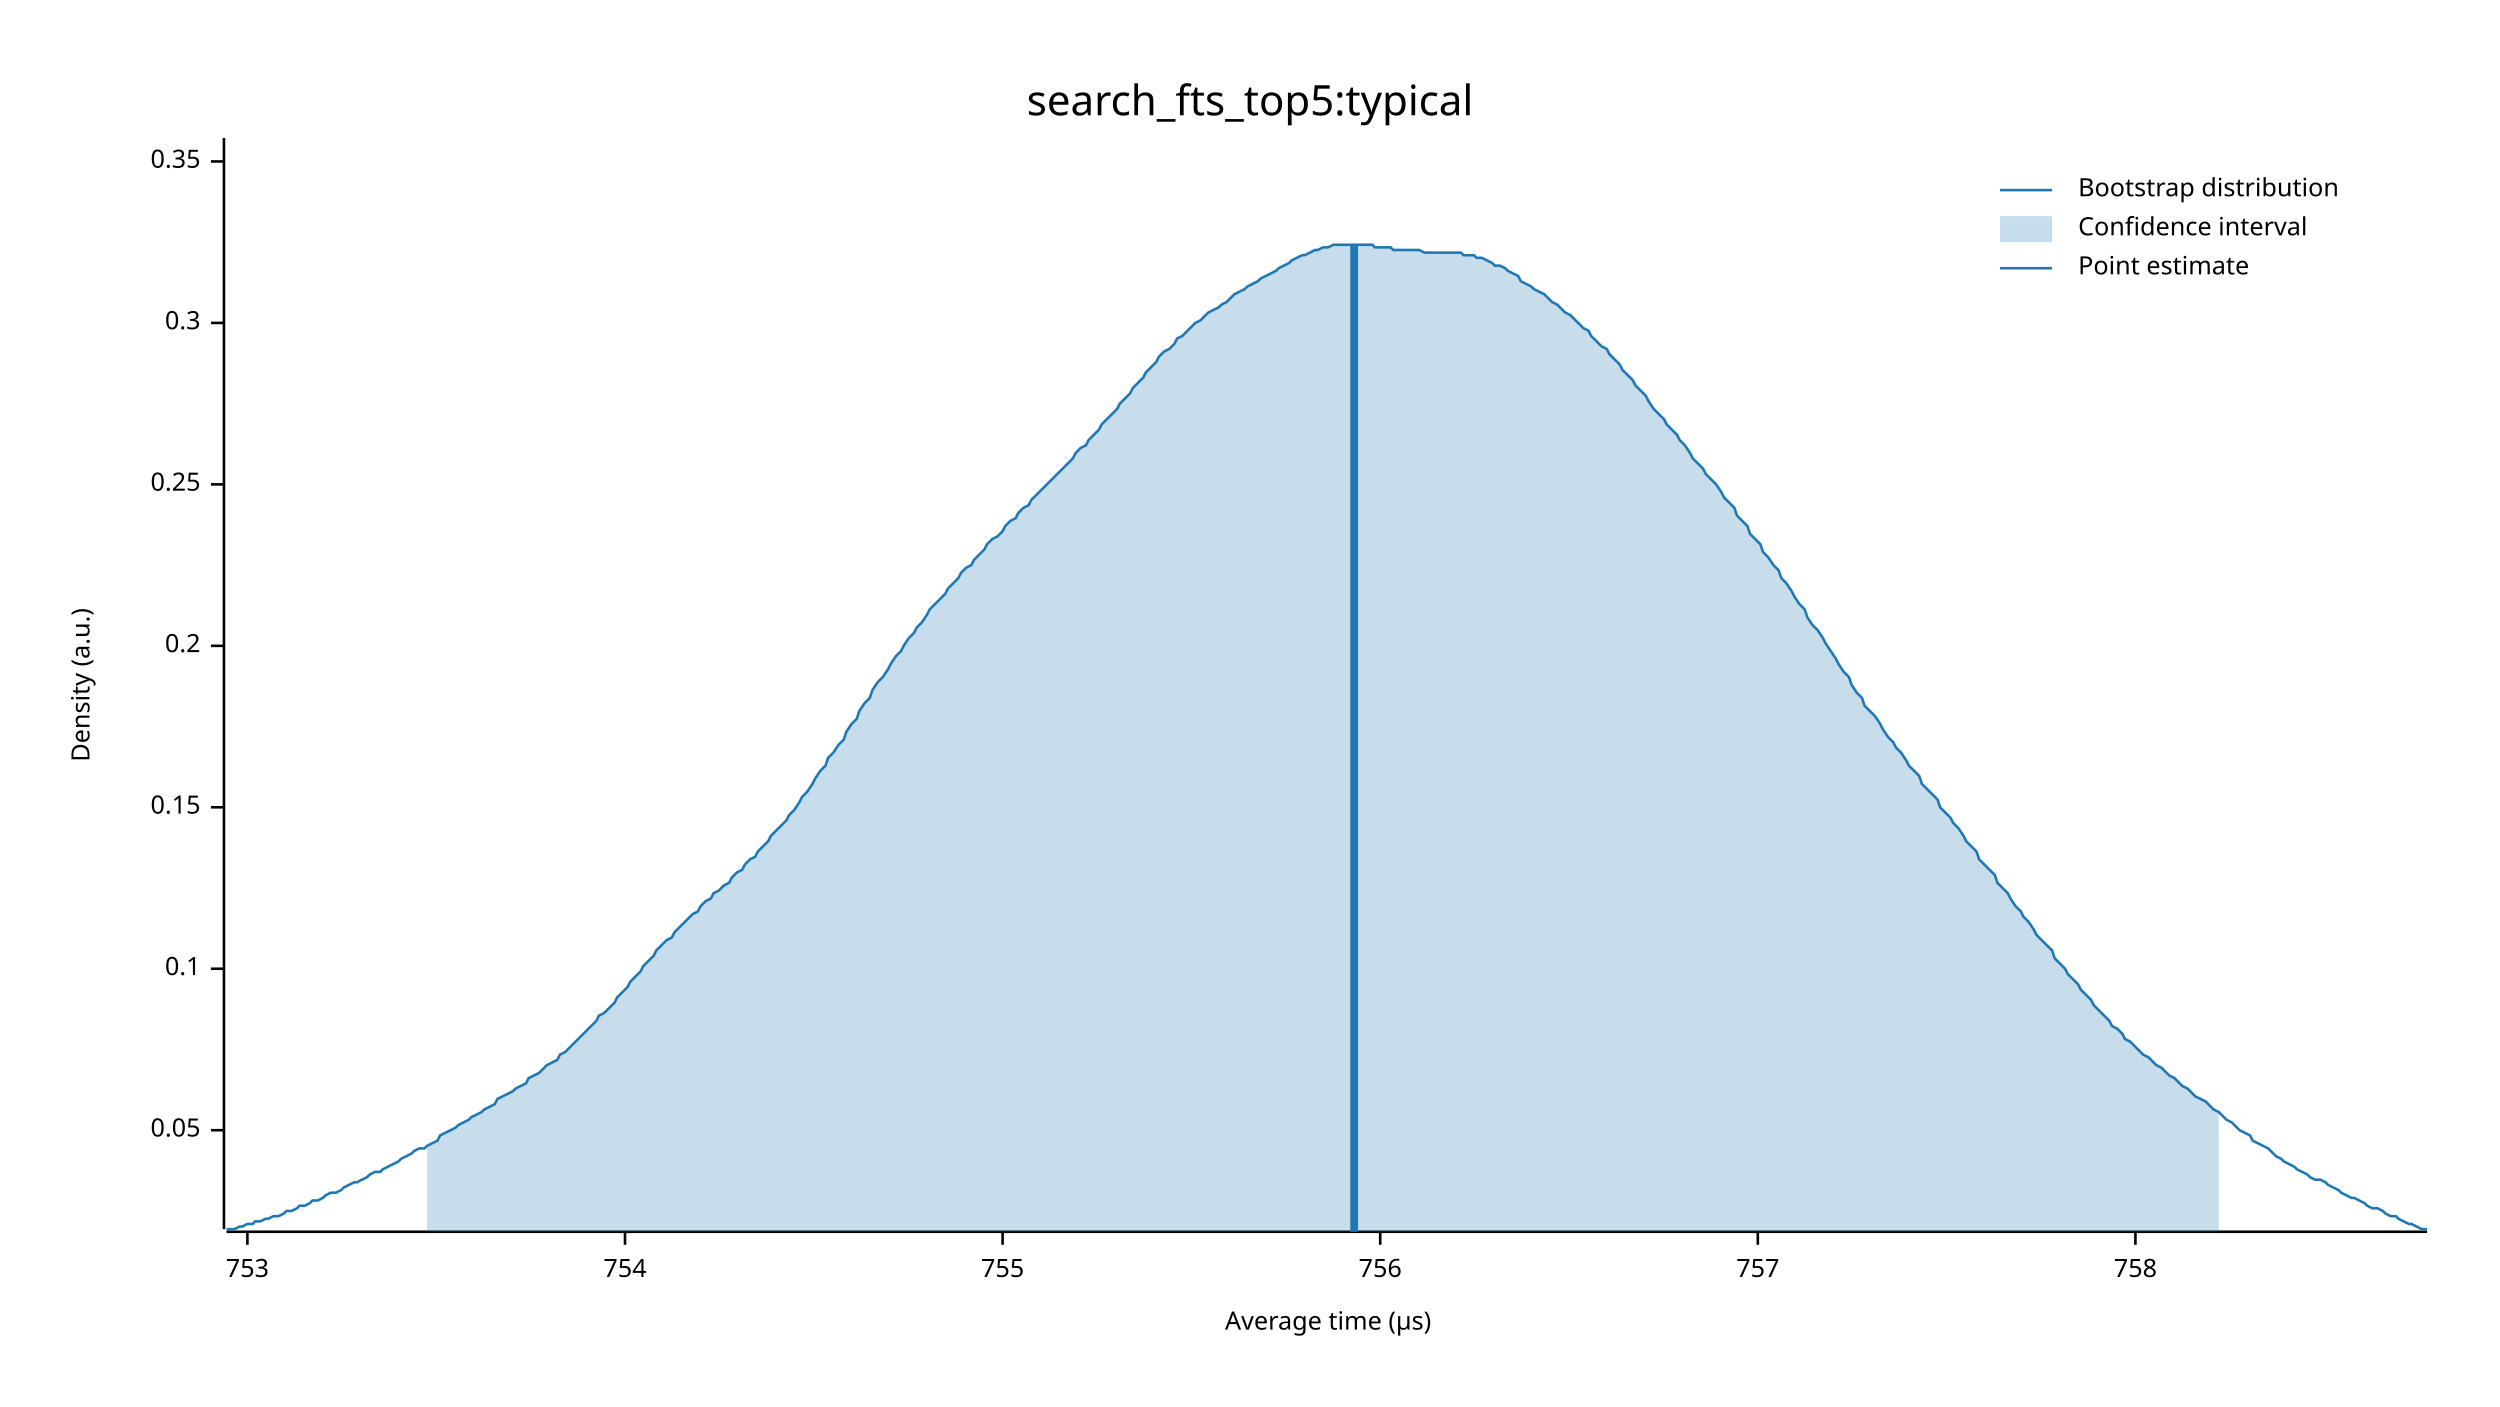
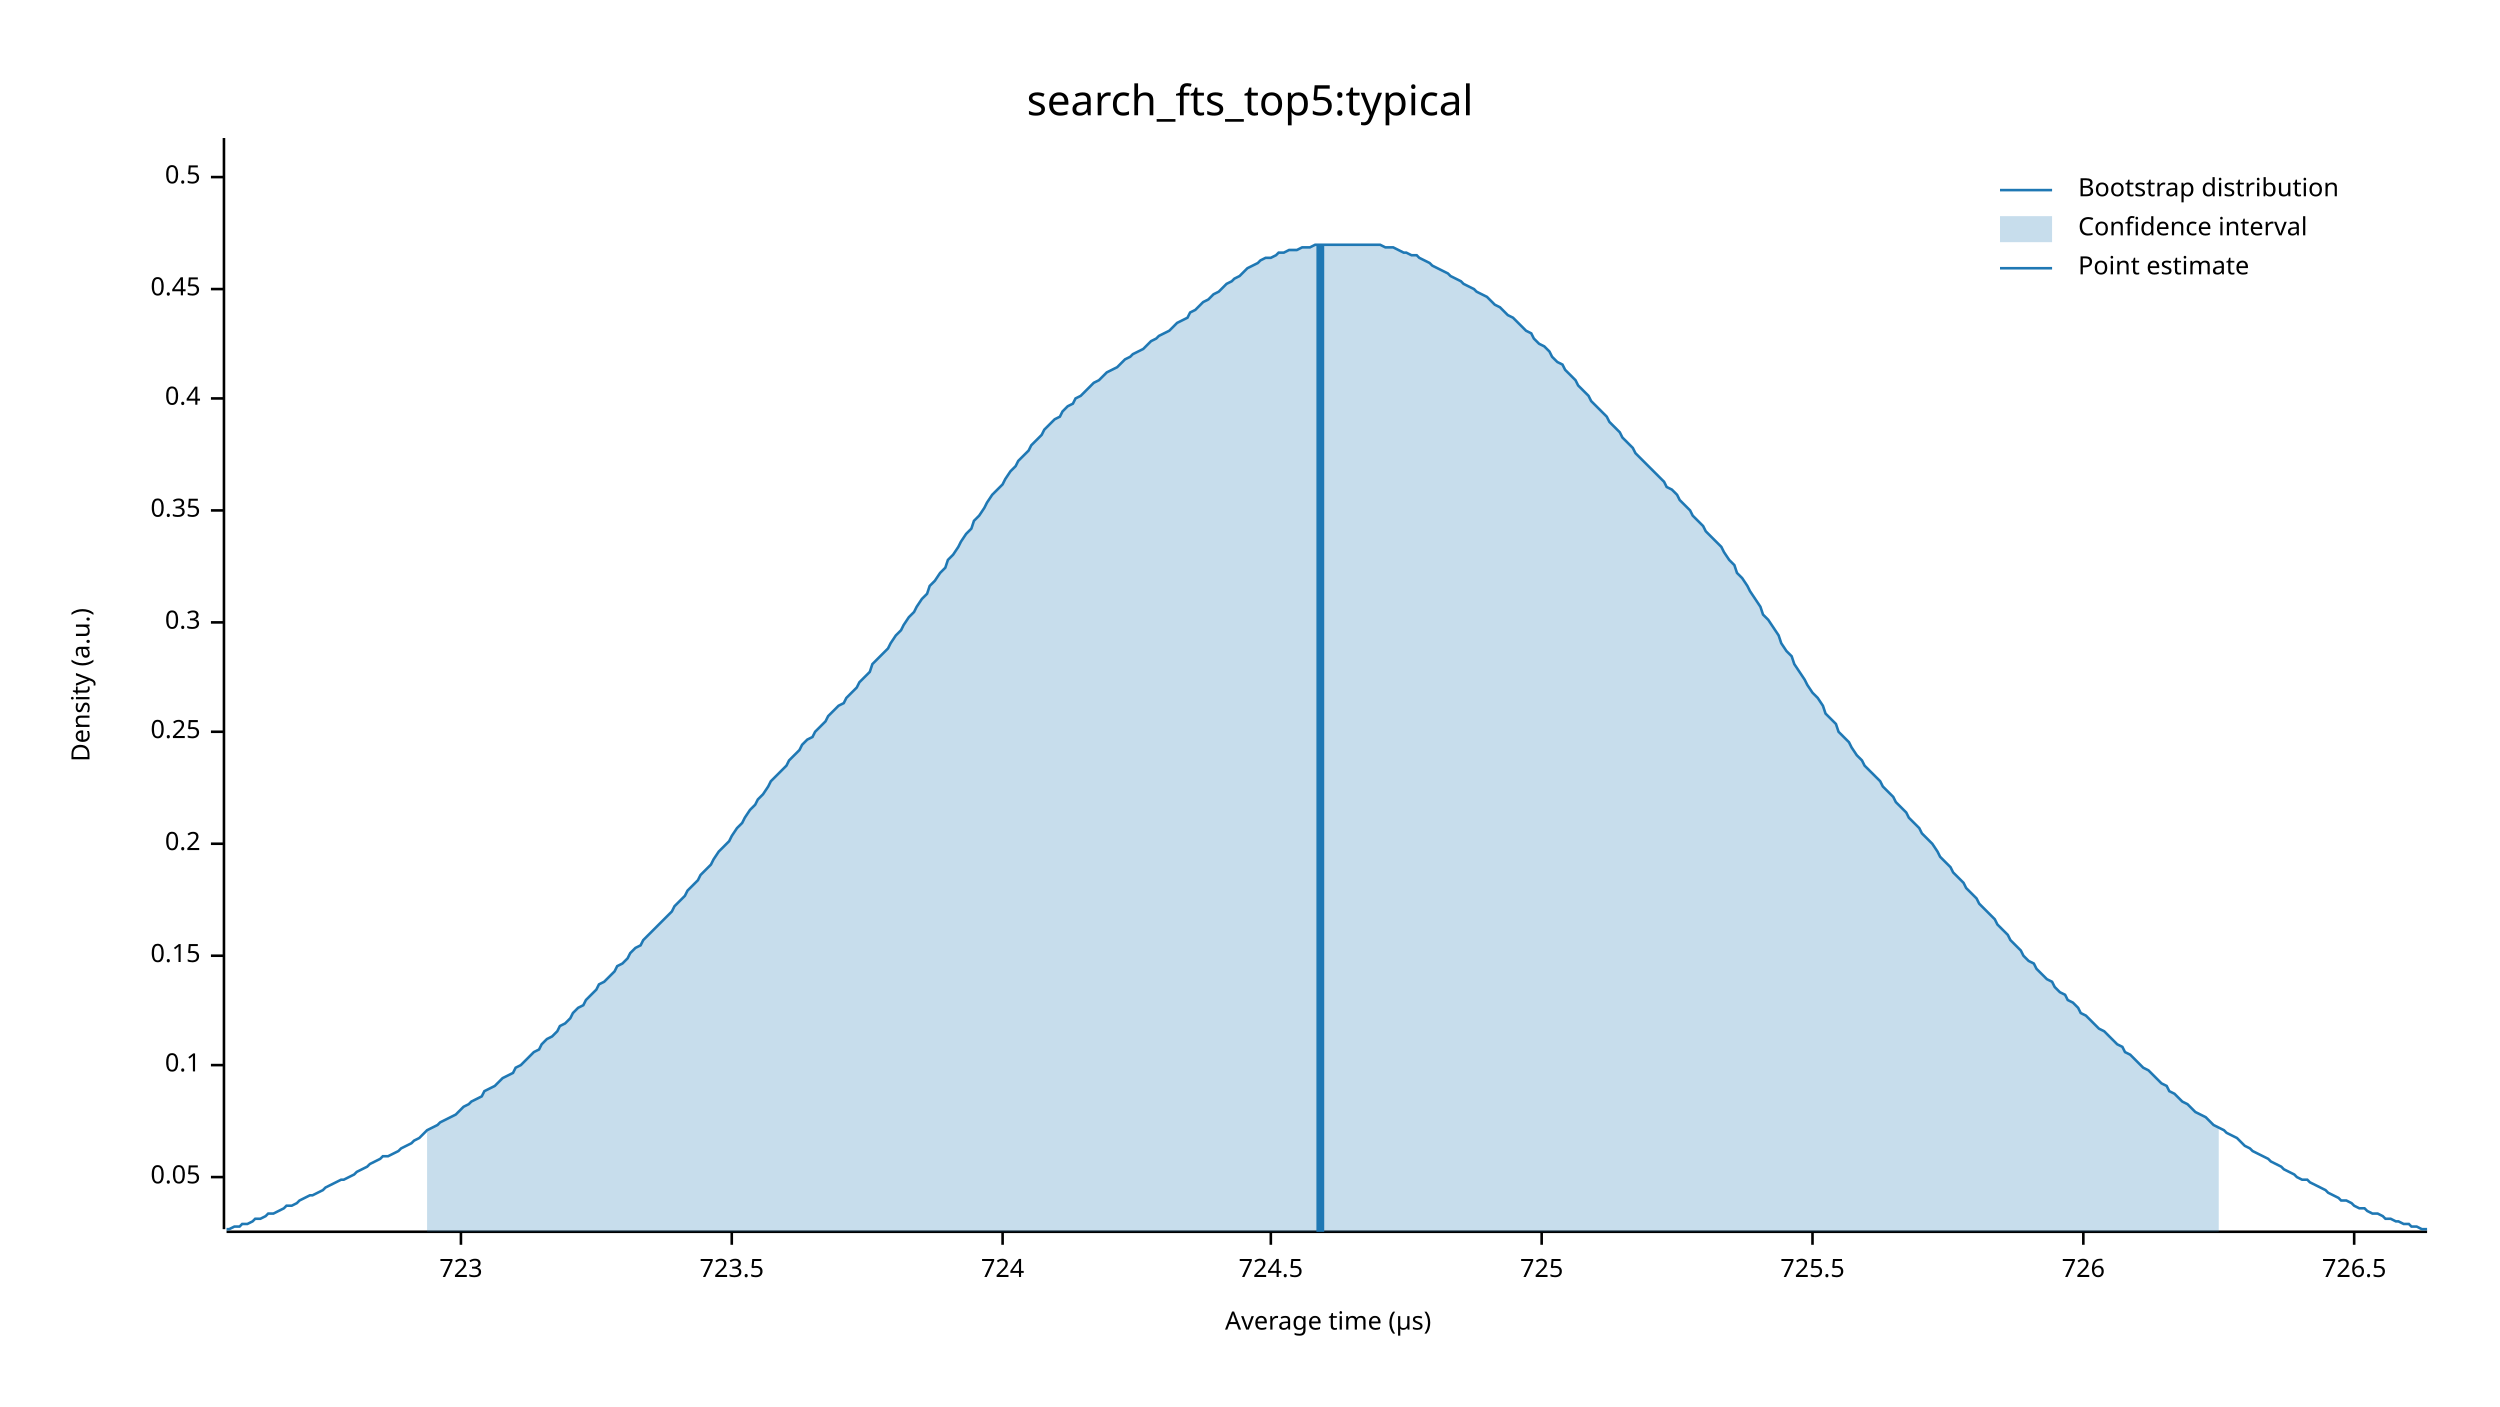
<svg xmlns="http://www.w3.org/2000/svg" width="960" height="540" viewBox="0 0 960 540">
  <text x="480" y="32" dy="0.76em" text-anchor="middle" font-family="sans-serif" font-size="16.129" opacity="1" fill="#000000">
search_fts_top5:typical
</text>
  <text x="27" y="263" dy="0.76em" text-anchor="middle" font-family="sans-serif" font-size="9.677" opacity="1" fill="#000000" transform="rotate(270, 27, 263)">
Density (a.u.)
</text>
  <text x="510" y="513" dy="-0.5ex" text-anchor="middle" font-family="sans-serif" font-size="9.677" opacity="1" fill="#000000">
Average time (µs)
</text>
  <polyline fill="none" opacity="1" stroke="#000000" stroke-width="1" points="86,53 86,472 " />
-   <text x="77" y="434" dy="0.5ex" text-anchor="end" font-family="sans-serif" font-size="9.677" opacity="1" fill="#000000">
+   <text x="77" y="452" dy="0.5ex" text-anchor="end" font-family="sans-serif" font-size="9.677" opacity="1" fill="#000000">
0.05
</text>
-   <polyline fill="none" opacity="1" stroke="#000000" stroke-width="1" points="81,434 86,434 " />
-   <text x="77" y="372" dy="0.5ex" text-anchor="end" font-family="sans-serif" font-size="9.677" opacity="1" fill="#000000">
+   <polyline fill="none" opacity="1" stroke="#000000" stroke-width="1" points="81,452 86,452 " />
+   <text x="77" y="409" dy="0.5ex" text-anchor="end" font-family="sans-serif" font-size="9.677" opacity="1" fill="#000000">
0.1
</text>
-   <polyline fill="none" opacity="1" stroke="#000000" stroke-width="1" points="81,372 86,372 " />
-   <text x="77" y="310" dy="0.5ex" text-anchor="end" font-family="sans-serif" font-size="9.677" opacity="1" fill="#000000">
+   <polyline fill="none" opacity="1" stroke="#000000" stroke-width="1" points="81,409 86,409 " />
+   <text x="77" y="367" dy="0.5ex" text-anchor="end" font-family="sans-serif" font-size="9.677" opacity="1" fill="#000000">
0.15
</text>
-   <polyline fill="none" opacity="1" stroke="#000000" stroke-width="1" points="81,310 86,310 " />
-   <text x="77" y="248" dy="0.5ex" text-anchor="end" font-family="sans-serif" font-size="9.677" opacity="1" fill="#000000">
+   <polyline fill="none" opacity="1" stroke="#000000" stroke-width="1" points="81,367 86,367 " />
+   <text x="77" y="324" dy="0.5ex" text-anchor="end" font-family="sans-serif" font-size="9.677" opacity="1" fill="#000000">
0.2
</text>
-   <polyline fill="none" opacity="1" stroke="#000000" stroke-width="1" points="81,248 86,248 " />
-   <text x="77" y="186" dy="0.5ex" text-anchor="end" font-family="sans-serif" font-size="9.677" opacity="1" fill="#000000">
+   <polyline fill="none" opacity="1" stroke="#000000" stroke-width="1" points="81,324 86,324 " />
+   <text x="77" y="281" dy="0.5ex" text-anchor="end" font-family="sans-serif" font-size="9.677" opacity="1" fill="#000000">
0.25
</text>
-   <polyline fill="none" opacity="1" stroke="#000000" stroke-width="1" points="81,186 86,186 " />
-   <text x="77" y="124" dy="0.5ex" text-anchor="end" font-family="sans-serif" font-size="9.677" opacity="1" fill="#000000">
+   <polyline fill="none" opacity="1" stroke="#000000" stroke-width="1" points="81,281 86,281 " />
+   <text x="77" y="239" dy="0.5ex" text-anchor="end" font-family="sans-serif" font-size="9.677" opacity="1" fill="#000000">
0.3
</text>
-   <polyline fill="none" opacity="1" stroke="#000000" stroke-width="1" points="81,124 86,124 " />
-   <text x="77" y="62" dy="0.5ex" text-anchor="end" font-family="sans-serif" font-size="9.677" opacity="1" fill="#000000">
+   <polyline fill="none" opacity="1" stroke="#000000" stroke-width="1" points="81,239 86,239 " />
+   <text x="77" y="196" dy="0.5ex" text-anchor="end" font-family="sans-serif" font-size="9.677" opacity="1" fill="#000000">
0.35
</text>
-   <polyline fill="none" opacity="1" stroke="#000000" stroke-width="1" points="81,62 86,62 " />
+   <polyline fill="none" opacity="1" stroke="#000000" stroke-width="1" points="81,196 86,196 " />
+   <text x="77" y="153" dy="0.5ex" text-anchor="end" font-family="sans-serif" font-size="9.677" opacity="1" fill="#000000">
+ 0.4
+ </text>
+   <polyline fill="none" opacity="1" stroke="#000000" stroke-width="1" points="81,153 86,153 " />
+   <text x="77" y="111" dy="0.5ex" text-anchor="end" font-family="sans-serif" font-size="9.677" opacity="1" fill="#000000">
+ 0.45
+ </text>
+   <polyline fill="none" opacity="1" stroke="#000000" stroke-width="1" points="81,111 86,111 " />
+   <text x="77" y="68" dy="0.5ex" text-anchor="end" font-family="sans-serif" font-size="9.677" opacity="1" fill="#000000">
+ 0.5
+ </text>
+   <polyline fill="none" opacity="1" stroke="#000000" stroke-width="1" points="81,68 86,68 " />
  <polyline fill="none" opacity="1" stroke="#000000" stroke-width="1" points="87,473 932,473 " />
-   <text x="95" y="483" dy="0.76em" text-anchor="middle" font-family="sans-serif" font-size="9.677" opacity="1" fill="#000000">
- 753
+   <text x="177" y="483" dy="0.76em" text-anchor="middle" font-family="sans-serif" font-size="9.677" opacity="1" fill="#000000">
+ 723
</text>
-   <polyline fill="none" opacity="1" stroke="#000000" stroke-width="1" points="95,473 95,478 " />
-   <text x="240" y="483" dy="0.76em" text-anchor="middle" font-family="sans-serif" font-size="9.677" opacity="1" fill="#000000">
- 754
+   <polyline fill="none" opacity="1" stroke="#000000" stroke-width="1" points="177,473 177,478 " />
+   <text x="281" y="483" dy="0.76em" text-anchor="middle" font-family="sans-serif" font-size="9.677" opacity="1" fill="#000000">
+ 723.5
</text>
-   <polyline fill="none" opacity="1" stroke="#000000" stroke-width="1" points="240,473 240,478 " />
+   <polyline fill="none" opacity="1" stroke="#000000" stroke-width="1" points="281,473 281,478 " />
  <text x="385" y="483" dy="0.76em" text-anchor="middle" font-family="sans-serif" font-size="9.677" opacity="1" fill="#000000">
- 755
+ 724
</text>
  <polyline fill="none" opacity="1" stroke="#000000" stroke-width="1" points="385,473 385,478 " />
-   <text x="530" y="483" dy="0.76em" text-anchor="middle" font-family="sans-serif" font-size="9.677" opacity="1" fill="#000000">
- 756
+   <text x="488" y="483" dy="0.76em" text-anchor="middle" font-family="sans-serif" font-size="9.677" opacity="1" fill="#000000">
+ 724.5
</text>
-   <polyline fill="none" opacity="1" stroke="#000000" stroke-width="1" points="530,473 530,478 " />
-   <text x="675" y="483" dy="0.76em" text-anchor="middle" font-family="sans-serif" font-size="9.677" opacity="1" fill="#000000">
- 757
+   <polyline fill="none" opacity="1" stroke="#000000" stroke-width="1" points="488,473 488,478 " />
+   <text x="592" y="483" dy="0.76em" text-anchor="middle" font-family="sans-serif" font-size="9.677" opacity="1" fill="#000000">
+ 725
</text>
-   <polyline fill="none" opacity="1" stroke="#000000" stroke-width="1" points="675,473 675,478 " />
-   <text x="820" y="483" dy="0.76em" text-anchor="middle" font-family="sans-serif" font-size="9.677" opacity="1" fill="#000000">
- 758
+   <polyline fill="none" opacity="1" stroke="#000000" stroke-width="1" points="592,473 592,478 " />
+   <text x="696" y="483" dy="0.76em" text-anchor="middle" font-family="sans-serif" font-size="9.677" opacity="1" fill="#000000">
+ 725.5
</text>
-   <polyline fill="none" opacity="1" stroke="#000000" stroke-width="1" points="820,473 820,478 " />
-   <polyline fill="none" opacity="1" stroke="#1F78B4" stroke-width="1" points="87,472 88,472 90,472 92,471 93,471 95,470 97,470 98,469 100,469 102,468 103,468 105,467 107,467 109,466 110,465 112,465 114,464 115,463 117,463 119,462 120,461 122,461 124,460 125,459 127,458 129,458 131,457 132,456 134,455 136,454 137,454 139,453 141,452 142,451 144,450 146,450 147,449 149,448 151,447 153,446 154,445 156,444 158,443 159,442 161,441 163,441 164,440 166,439 168,438 169,436 171,435 173,434 175,433 176,432 178,431 180,430 181,429 183,428 185,427 186,426 188,425 190,424 191,422 193,421 195,420 197,419 198,418 200,417 202,416 203,414 205,413 207,412 208,411 210,409 212,408 214,407 215,405 217,404 219,402 220,401 222,399 224,397 225,396 227,394 229,392 230,390 232,389 234,387 236,385 237,383 239,381 241,379 242,377 244,375 246,373 247,371 249,369 251,367 252,365 254,363 256,361 258,360 259,358 261,356 263,354 264,353 266,351 268,350 269,348 271,346 273,345 274,343 276,342 278,340 280,339 281,337 283,335 285,334 286,332 288,330 290,329 291,327 293,325 295,323 296,321 298,319 300,317 302,315 303,313 305,311 307,308 308,306 310,304 312,301 313,299 315,296 317,294 318,291 320,289 322,286 324,284 325,281 327,278 329,276 330,273 332,270 334,268 335,265 337,262 339,260 341,257 342,255 344,252 346,250 347,248 349,245 351,243 352,241 354,239 356,236 357,234 359,232 361,230 363,228 364,226 366,224 368,222 369,220 371,218 373,217 374,215 376,213 378,211 379,209 381,207 383,206 385,204 386,202 388,200 390,199 391,197 393,195 395,194 396,192 398,190 400,188 401,187 403,185 405,183 407,181 408,180 410,178 412,176 413,174 415,172 417,171 418,169 420,167 422,165 423,163 425,161 427,159 429,157 430,155 432,153 434,151 435,149 437,147 439,145 440,143 442,141 444,139 445,137 447,135 449,134 451,132 452,130 454,129 456,127 457,126 459,124 461,123 462,122 464,120 466,119 468,118 469,117 471,116 473,114 474,113 476,112 478,111 479,110 481,109 483,108 484,107 486,106 488,105 490,104 491,103 493,102 495,101 496,100 498,99 500,98 501,98 503,97 505,96 506,96 508,95 510,95 512,94 513,94 515,94 517,94 518,94 520,94 522,94 523,94 525,94 527,94 528,95 530,95 532,95 534,95 535,96 537,96 539,96 540,96 542,96 544,96 545,96 547,97 549,97 550,97 552,97 554,97 556,97 557,97 559,97 561,97 562,98 564,98 566,98 567,99 569,99 571,100 573,101 574,102 576,102 578,103 579,104 581,105 583,106 584,108 586,109 588,110 589,111 591,112 593,113 595,115 596,116 598,117 600,119 601,120 603,121 605,123 606,124 608,126 610,127 611,129 613,131 615,133 617,134 618,136 620,138 622,140 623,142 625,144 627,146 628,148 630,150 632,152 633,154 635,157 637,159 639,161 640,163 642,165 644,167 645,169 647,171 649,174 650,176 652,178 654,180 655,182 657,184 659,186 661,189 662,191 664,193 666,195 667,198 669,200 671,202 672,205 674,207 676,209 677,212 679,214 681,217 683,219 684,222 686,224 688,227 689,229 691,232 693,234 694,237 696,240 698,242 700,245 701,247 703,250 705,253 706,255 708,258 710,260 711,263 713,266 715,268 716,271 718,273 720,275 722,278 723,280 725,283 727,285 728,287 730,289 732,292 733,294 735,296 737,298 738,301 740,303 742,305 744,307 745,310 747,312 749,314 750,316 752,318 754,321 755,323 757,325 759,327 760,330 762,332 764,334 766,336 767,339 769,341 771,343 772,345 774,348 776,350 777,352 779,354 781,357 782,359 784,361 786,363 788,365 789,368 791,370 793,372 794,374 796,376 798,378 799,380 801,382 803,384 804,386 806,388 808,390 810,392 811,394 813,395 815,397 816,399 818,400 820,402 821,403 823,405 825,406 827,408 828,409 830,410 832,412 833,413 835,414 837,416 838,417 840,418 842,420 843,421 845,422 847,423 849,425 850,426 852,427 854,429 855,430 857,431 859,433 860,434 862,435 864,436 865,438 867,439 869,440 871,441 872,442 874,444 876,445 877,446 879,447 881,448 882,449 884,450 886,451 887,452 889,453 891,453 893,454 894,455 896,456 898,457 899,458 901,459 903,460 904,460 906,461 908,462 909,463 911,464 913,464 915,465 916,466 918,467 920,467 921,468 923,469 925,470 926,470 928,471 930,472 932,472 " />
-   <polygon opacity="0.25" fill="#1F78B4" points="164,440 166,439 168,438 169,436 171,435 173,434 175,433 176,432 178,431 180,430 181,429 183,428 185,427 186,426 188,425 190,424 191,422 193,421 195,420 197,419 198,418 200,417 202,416 203,414 205,413 207,412 208,411 210,409 212,408 214,407 215,405 217,404 219,402 220,401 222,399 224,397 225,396 227,394 229,392 230,390 232,389 234,387 236,385 237,383 239,381 241,379 242,377 244,375 246,373 247,371 249,369 251,367 252,365 254,363 256,361 258,360 259,358 261,356 263,354 264,353 266,351 268,350 269,348 271,346 273,345 274,343 276,342 278,340 280,339 281,337 283,335 285,334 286,332 288,330 290,329 291,327 293,325 295,323 296,321 298,319 300,317 302,315 303,313 305,311 307,308 308,306 310,304 312,301 313,299 315,296 317,294 318,291 320,289 322,286 324,284 325,281 327,278 329,276 330,273 332,270 334,268 335,265 337,262 339,260 341,257 342,255 344,252 346,250 347,248 349,245 351,243 352,241 354,239 356,236 357,234 359,232 361,230 363,228 364,226 366,224 368,222 369,220 371,218 373,217 374,215 376,213 378,211 379,209 381,207 383,206 385,204 386,202 388,200 390,199 391,197 393,195 395,194 396,192 398,190 400,188 401,187 403,185 405,183 407,181 408,180 410,178 412,176 413,174 415,172 417,171 418,169 420,167 422,165 423,163 425,161 427,159 429,157 430,155 432,153 434,151 435,149 437,147 439,145 440,143 442,141 444,139 445,137 447,135 449,134 451,132 452,130 454,129 456,127 457,126 459,124 461,123 462,122 464,120 466,119 468,118 469,117 471,116 473,114 474,113 476,112 478,111 479,110 481,109 483,108 484,107 486,106 488,105 490,104 491,103 493,102 495,101 496,100 498,99 500,98 501,98 503,97 505,96 506,96 508,95 510,95 512,94 513,94 515,94 517,94 518,94 520,94 522,94 523,94 525,94 527,94 528,95 530,95 532,95 534,95 535,96 537,96 539,96 540,96 542,96 544,96 545,96 547,97 549,97 550,97 552,97 554,97 556,97 557,97 559,97 561,97 562,98 564,98 566,98 567,99 569,99 571,100 573,101 574,102 576,102 578,103 579,104 581,105 583,106 584,108 586,109 588,110 589,111 591,112 593,113 595,115 596,116 598,117 600,119 601,120 603,121 605,123 606,124 608,126 610,127 611,129 613,131 615,133 617,134 618,136 620,138 622,140 623,142 625,144 627,146 628,148 630,150 632,152 633,154 635,157 637,159 639,161 640,163 642,165 644,167 645,169 647,171 649,174 650,176 652,178 654,180 655,182 657,184 659,186 661,189 662,191 664,193 666,195 667,198 669,200 671,202 672,205 674,207 676,209 677,212 679,214 681,217 683,219 684,222 686,224 688,227 689,229 691,232 693,234 694,237 696,240 698,242 700,245 701,247 703,250 705,253 706,255 708,258 710,260 711,263 713,266 715,268 716,271 718,273 720,275 722,278 723,280 725,283 727,285 728,287 730,289 732,292 733,294 735,296 737,298 738,301 740,303 742,305 744,307 745,310 747,312 749,314 750,316 752,318 754,321 755,323 757,325 759,327 760,330 762,332 764,334 766,336 767,339 769,341 771,343 772,345 774,348 776,350 777,352 779,354 781,357 782,359 784,361 786,363 788,365 789,368 791,370 793,372 794,374 796,376 798,378 799,380 801,382 803,384 804,386 806,388 808,390 810,392 811,394 813,395 815,397 816,399 818,400 820,402 821,403 823,405 825,406 827,408 828,409 830,410 832,412 833,413 835,414 837,416 838,417 840,418 842,420 843,421 845,422 847,423 849,425 850,426 852,427 852,473 164,473 " />
-   <polyline fill="none" opacity="1" stroke="#1F78B4" stroke-width="3" points="520,473 520,94 " />
+   <polyline fill="none" opacity="1" stroke="#000000" stroke-width="1" points="696,473 696,478 " />
+   <text x="800" y="483" dy="0.76em" text-anchor="middle" font-family="sans-serif" font-size="9.677" opacity="1" fill="#000000">
+ 726
+ </text>
+   <polyline fill="none" opacity="1" stroke="#000000" stroke-width="1" points="800,473 800,478 " />
+   <text x="904" y="483" dy="0.76em" text-anchor="middle" font-family="sans-serif" font-size="9.677" opacity="1" fill="#000000">
+ 726.5
+ </text>
+   <polyline fill="none" opacity="1" stroke="#000000" stroke-width="1" points="904,473 904,478 " />
+   <polyline fill="none" opacity="1" stroke="#1F78B4" stroke-width="1" points="87,472 88,472 90,471 92,471 93,470 95,470 97,469 98,468 100,468 102,467 103,466 105,466 107,465 109,464 110,463 112,463 114,462 115,461 117,460 119,459 120,459 122,458 124,457 125,456 127,455 129,454 131,453 132,453 134,452 136,451 137,450 139,449 141,448 142,447 144,446 146,445 147,444 149,444 151,443 153,442 154,441 156,440 158,439 159,438 161,437 163,435 164,434 166,433 168,432 169,431 171,430 173,429 175,428 176,427 178,425 180,424 181,423 183,422 185,421 186,419 188,418 190,417 191,416 193,414 195,413 197,412 198,410 200,409 202,407 203,406 205,404 207,403 208,401 210,399 212,398 214,396 215,394 217,393 219,391 220,389 222,387 224,386 225,384 227,382 229,380 230,378 232,377 234,375 236,373 237,371 239,370 241,368 242,366 244,364 246,363 247,361 249,359 251,357 252,356 254,354 256,352 258,350 259,348 261,346 263,344 264,342 266,340 268,338 269,336 271,334 273,332 274,330 276,327 278,325 280,323 281,321 283,318 285,316 286,314 288,311 290,309 291,307 293,305 295,302 296,300 298,298 300,296 302,294 303,292 305,290 307,288 308,286 310,284 312,283 313,281 315,279 317,277 318,275 320,273 322,271 324,270 325,268 327,266 329,264 330,262 332,260 334,258 335,255 337,253 339,251 341,249 342,247 344,244 346,242 347,240 349,237 351,235 352,233 354,230 356,228 357,225 359,223 361,220 363,218 364,215 366,213 368,210 369,208 371,205 373,203 374,200 376,198 378,195 379,193 381,190 383,188 385,186 386,184 388,181 390,179 391,177 393,175 395,173 396,171 398,169 400,167 401,165 403,163 405,161 407,160 408,158 410,156 412,155 413,153 415,152 417,150 418,149 420,147 422,146 423,145 425,143 427,142 429,141 430,140 432,138 434,137 435,136 437,135 439,134 440,133 442,131 444,130 445,129 447,128 449,127 451,125 452,124 454,123 456,122 457,120 459,119 461,117 462,116 464,115 466,113 468,112 469,111 471,109 473,108 474,107 476,106 478,104 479,103 481,102 483,101 484,100 486,99 488,99 490,98 491,97 493,97 495,96 496,96 498,96 500,95 501,95 503,95 505,94 506,94 508,94 510,94 512,94 513,94 515,94 517,94 518,94 520,94 522,94 523,94 525,94 527,94 528,94 530,94 532,95 534,95 535,95 537,96 539,97 540,97 542,98 544,98 545,99 547,100 549,101 550,102 552,103 554,104 556,105 557,106 559,107 561,108 562,109 564,110 566,111 567,112 569,113 571,114 573,116 574,117 576,118 578,120 579,121 581,122 583,124 584,125 586,127 588,128 589,130 591,132 593,133 595,135 596,137 598,139 600,140 601,142 603,144 605,146 606,148 608,150 610,152 611,154 613,156 615,158 617,160 618,162 620,164 622,166 623,168 625,170 627,172 628,174 630,176 632,178 633,179 635,181 637,183 639,185 640,187 642,188 644,190 645,192 647,194 649,196 650,198 652,200 654,202 655,204 657,206 659,208 661,210 662,212 664,215 666,217 667,220 669,222 671,225 672,227 674,230 676,233 677,236 679,238 681,241 683,244 684,247 686,250 688,252 689,255 691,258 693,261 694,263 696,266 698,268 700,271 701,274 703,276 705,278 706,281 708,283 710,285 711,287 713,290 715,292 716,294 718,296 720,298 722,300 723,302 725,304 727,306 728,308 730,310 732,312 733,314 735,316 737,318 738,320 740,322 742,324 744,327 745,329 747,331 749,333 750,335 752,337 754,339 755,341 757,343 759,345 760,347 762,349 764,351 766,353 767,355 769,357 771,359 772,361 774,363 776,365 777,367 779,369 781,370 782,372 784,374 786,376 788,377 789,379 791,381 793,382 794,384 796,385 798,387 799,389 801,390 803,392 804,393 806,395 808,396 810,398 811,399 813,401 815,402 816,404 818,405 820,407 821,408 823,410 825,411 827,413 828,414 830,416 832,417 833,419 835,420 837,422 838,423 840,424 842,426 843,427 845,428 847,429 849,431 850,432 852,433 854,434 855,435 857,436 859,437 860,438 862,440 864,441 865,442 867,443 869,444 871,445 872,446 874,447 876,448 877,449 879,450 881,451 882,452 884,453 886,453 887,454 889,455 891,456 893,457 894,458 896,459 898,460 899,461 901,461 903,462 904,463 906,464 908,464 909,465 911,466 913,466 915,467 916,468 918,468 920,469 921,469 923,470 925,470 926,471 928,471 930,472 932,472 " />
+   <polygon opacity="0.25" fill="#1F78B4" points="164,434 166,433 168,432 169,431 171,430 173,429 175,428 176,427 178,425 180,424 181,423 183,422 185,421 186,419 188,418 190,417 191,416 193,414 195,413 197,412 198,410 200,409 202,407 203,406 205,404 207,403 208,401 210,399 212,398 214,396 215,394 217,393 219,391 220,389 222,387 224,386 225,384 227,382 229,380 230,378 232,377 234,375 236,373 237,371 239,370 241,368 242,366 244,364 246,363 247,361 249,359 251,357 252,356 254,354 256,352 258,350 259,348 261,346 263,344 264,342 266,340 268,338 269,336 271,334 273,332 274,330 276,327 278,325 280,323 281,321 283,318 285,316 286,314 288,311 290,309 291,307 293,305 295,302 296,300 298,298 300,296 302,294 303,292 305,290 307,288 308,286 310,284 312,283 313,281 315,279 317,277 318,275 320,273 322,271 324,270 325,268 327,266 329,264 330,262 332,260 334,258 335,255 337,253 339,251 341,249 342,247 344,244 346,242 347,240 349,237 351,235 352,233 354,230 356,228 357,225 359,223 361,220 363,218 364,215 366,213 368,210 369,208 371,205 373,203 374,200 376,198 378,195 379,193 381,190 383,188 385,186 386,184 388,181 390,179 391,177 393,175 395,173 396,171 398,169 400,167 401,165 403,163 405,161 407,160 408,158 410,156 412,155 413,153 415,152 417,150 418,149 420,147 422,146 423,145 425,143 427,142 429,141 430,140 432,138 434,137 435,136 437,135 439,134 440,133 442,131 444,130 445,129 447,128 449,127 451,125 452,124 454,123 456,122 457,120 459,119 461,117 462,116 464,115 466,113 468,112 469,111 471,109 473,108 474,107 476,106 478,104 479,103 481,102 483,101 484,100 486,99 488,99 490,98 491,97 493,97 495,96 496,96 498,96 500,95 501,95 503,95 505,94 506,94 508,94 510,94 512,94 513,94 515,94 517,94 518,94 520,94 522,94 523,94 525,94 527,94 528,94 530,94 532,95 534,95 535,95 537,96 539,97 540,97 542,98 544,98 545,99 547,100 549,101 550,102 552,103 554,104 556,105 557,106 559,107 561,108 562,109 564,110 566,111 567,112 569,113 571,114 573,116 574,117 576,118 578,120 579,121 581,122 583,124 584,125 586,127 588,128 589,130 591,132 593,133 595,135 596,137 598,139 600,140 601,142 603,144 605,146 606,148 608,150 610,152 611,154 613,156 615,158 617,160 618,162 620,164 622,166 623,168 625,170 627,172 628,174 630,176 632,178 633,179 635,181 637,183 639,185 640,187 642,188 644,190 645,192 647,194 649,196 650,198 652,200 654,202 655,204 657,206 659,208 661,210 662,212 664,215 666,217 667,220 669,222 671,225 672,227 674,230 676,233 677,236 679,238 681,241 683,244 684,247 686,250 688,252 689,255 691,258 693,261 694,263 696,266 698,268 700,271 701,274 703,276 705,278 706,281 708,283 710,285 711,287 713,290 715,292 716,294 718,296 720,298 722,300 723,302 725,304 727,306 728,308 730,310 732,312 733,314 735,316 737,318 738,320 740,322 742,324 744,327 745,329 747,331 749,333 750,335 752,337 754,339 755,341 757,343 759,345 760,347 762,349 764,351 766,353 767,355 769,357 771,359 772,361 774,363 776,365 777,367 779,369 781,370 782,372 784,374 786,376 788,377 789,379 791,381 793,382 794,384 796,385 798,387 799,389 801,390 803,392 804,393 806,395 808,396 810,398 811,399 813,401 815,402 816,404 818,405 820,407 821,408 823,410 825,411 827,413 828,414 830,416 832,417 833,419 835,420 837,422 838,423 840,424 842,426 843,427 845,428 847,429 849,431 850,432 852,433 852,473 164,473 " />
+   <polyline fill="none" opacity="1" stroke="#1F78B4" stroke-width="3" points="507,473 507,94 " />
  <text x="798" y="68" dy="0.76em" text-anchor="start" font-family="sans-serif" font-size="9.677" opacity="1" fill="#000000">
Bootstrap distribution
</text>
  <text x="798" y="83" dy="0.76em" text-anchor="start" font-family="sans-serif" font-size="9.677" opacity="1" fill="#000000">
Confidence interval
</text>
  <text x="798" y="98" dy="0.76em" text-anchor="start" font-family="sans-serif" font-size="9.677" opacity="1" fill="#000000">
Point estimate
</text>
  <polyline fill="none" opacity="1" stroke="#1F78B4" stroke-width="1" points="768,73 788,73 " />
  <rect x="768" y="83" width="20" height="10" opacity="0.25" fill="#1F78B4" stroke="none" />
  <polyline fill="none" opacity="1" stroke="#1F78B4" stroke-width="1" points="768,103 788,103 " />
</svg>
